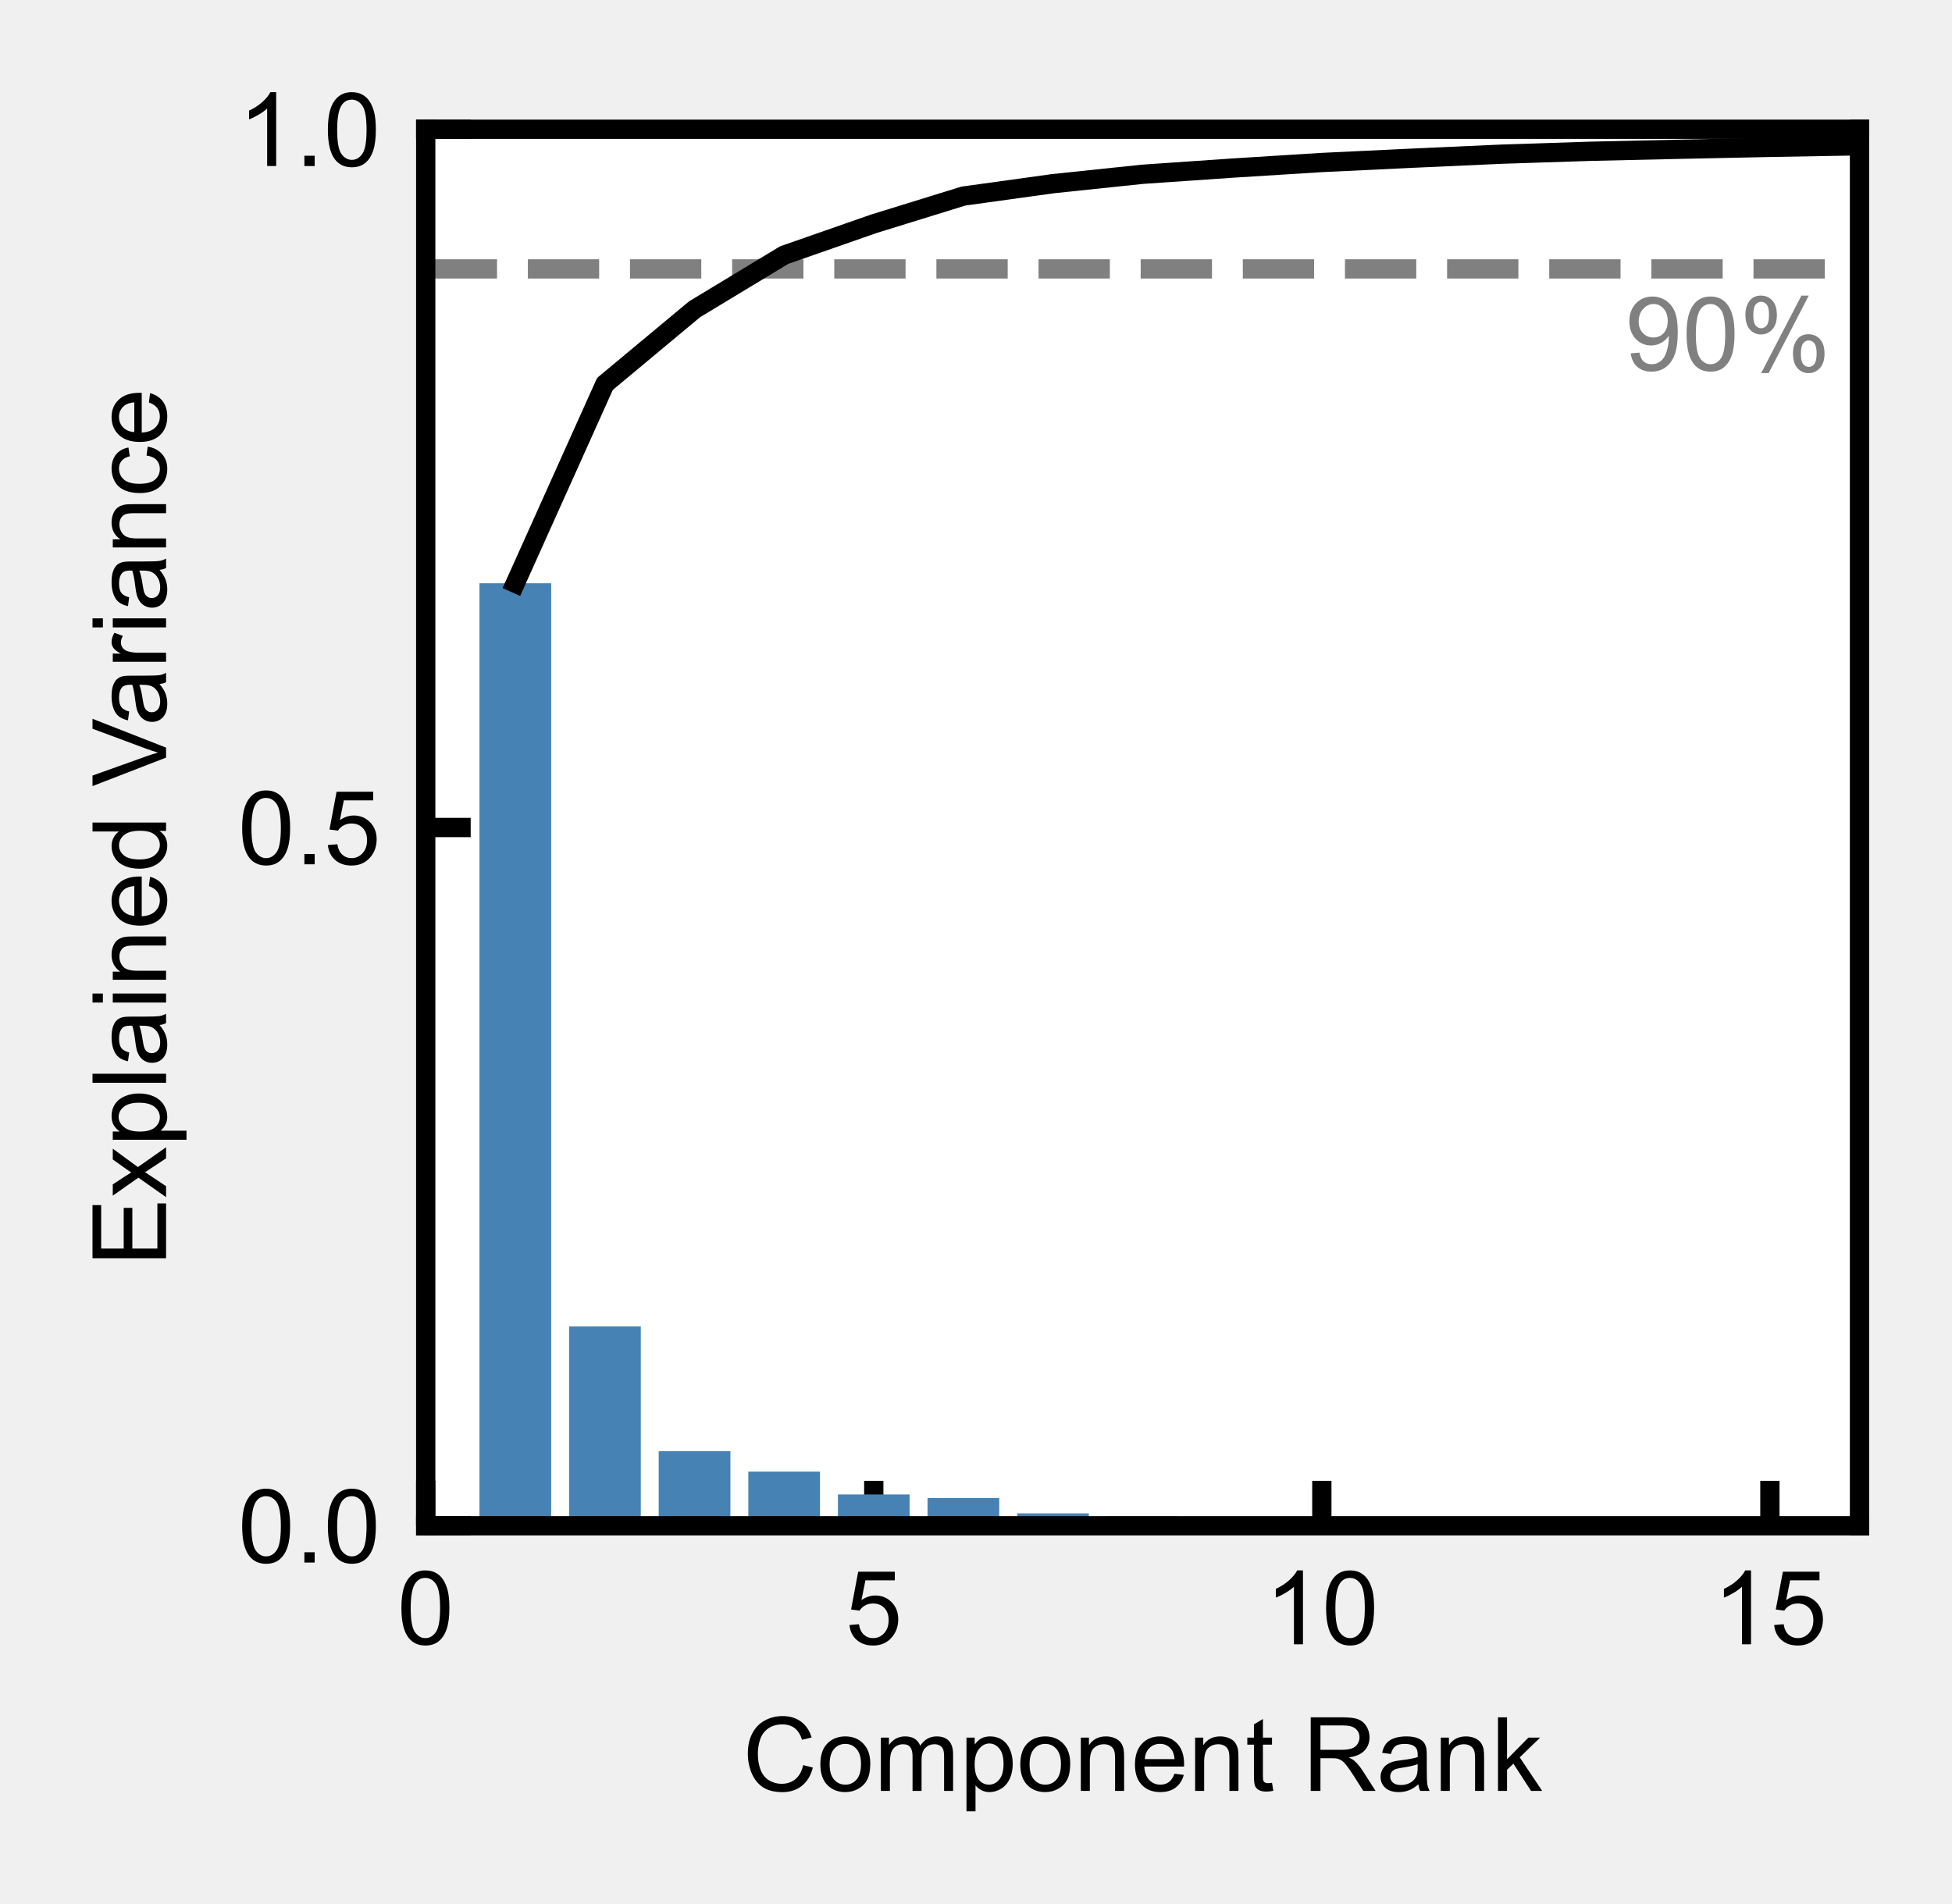
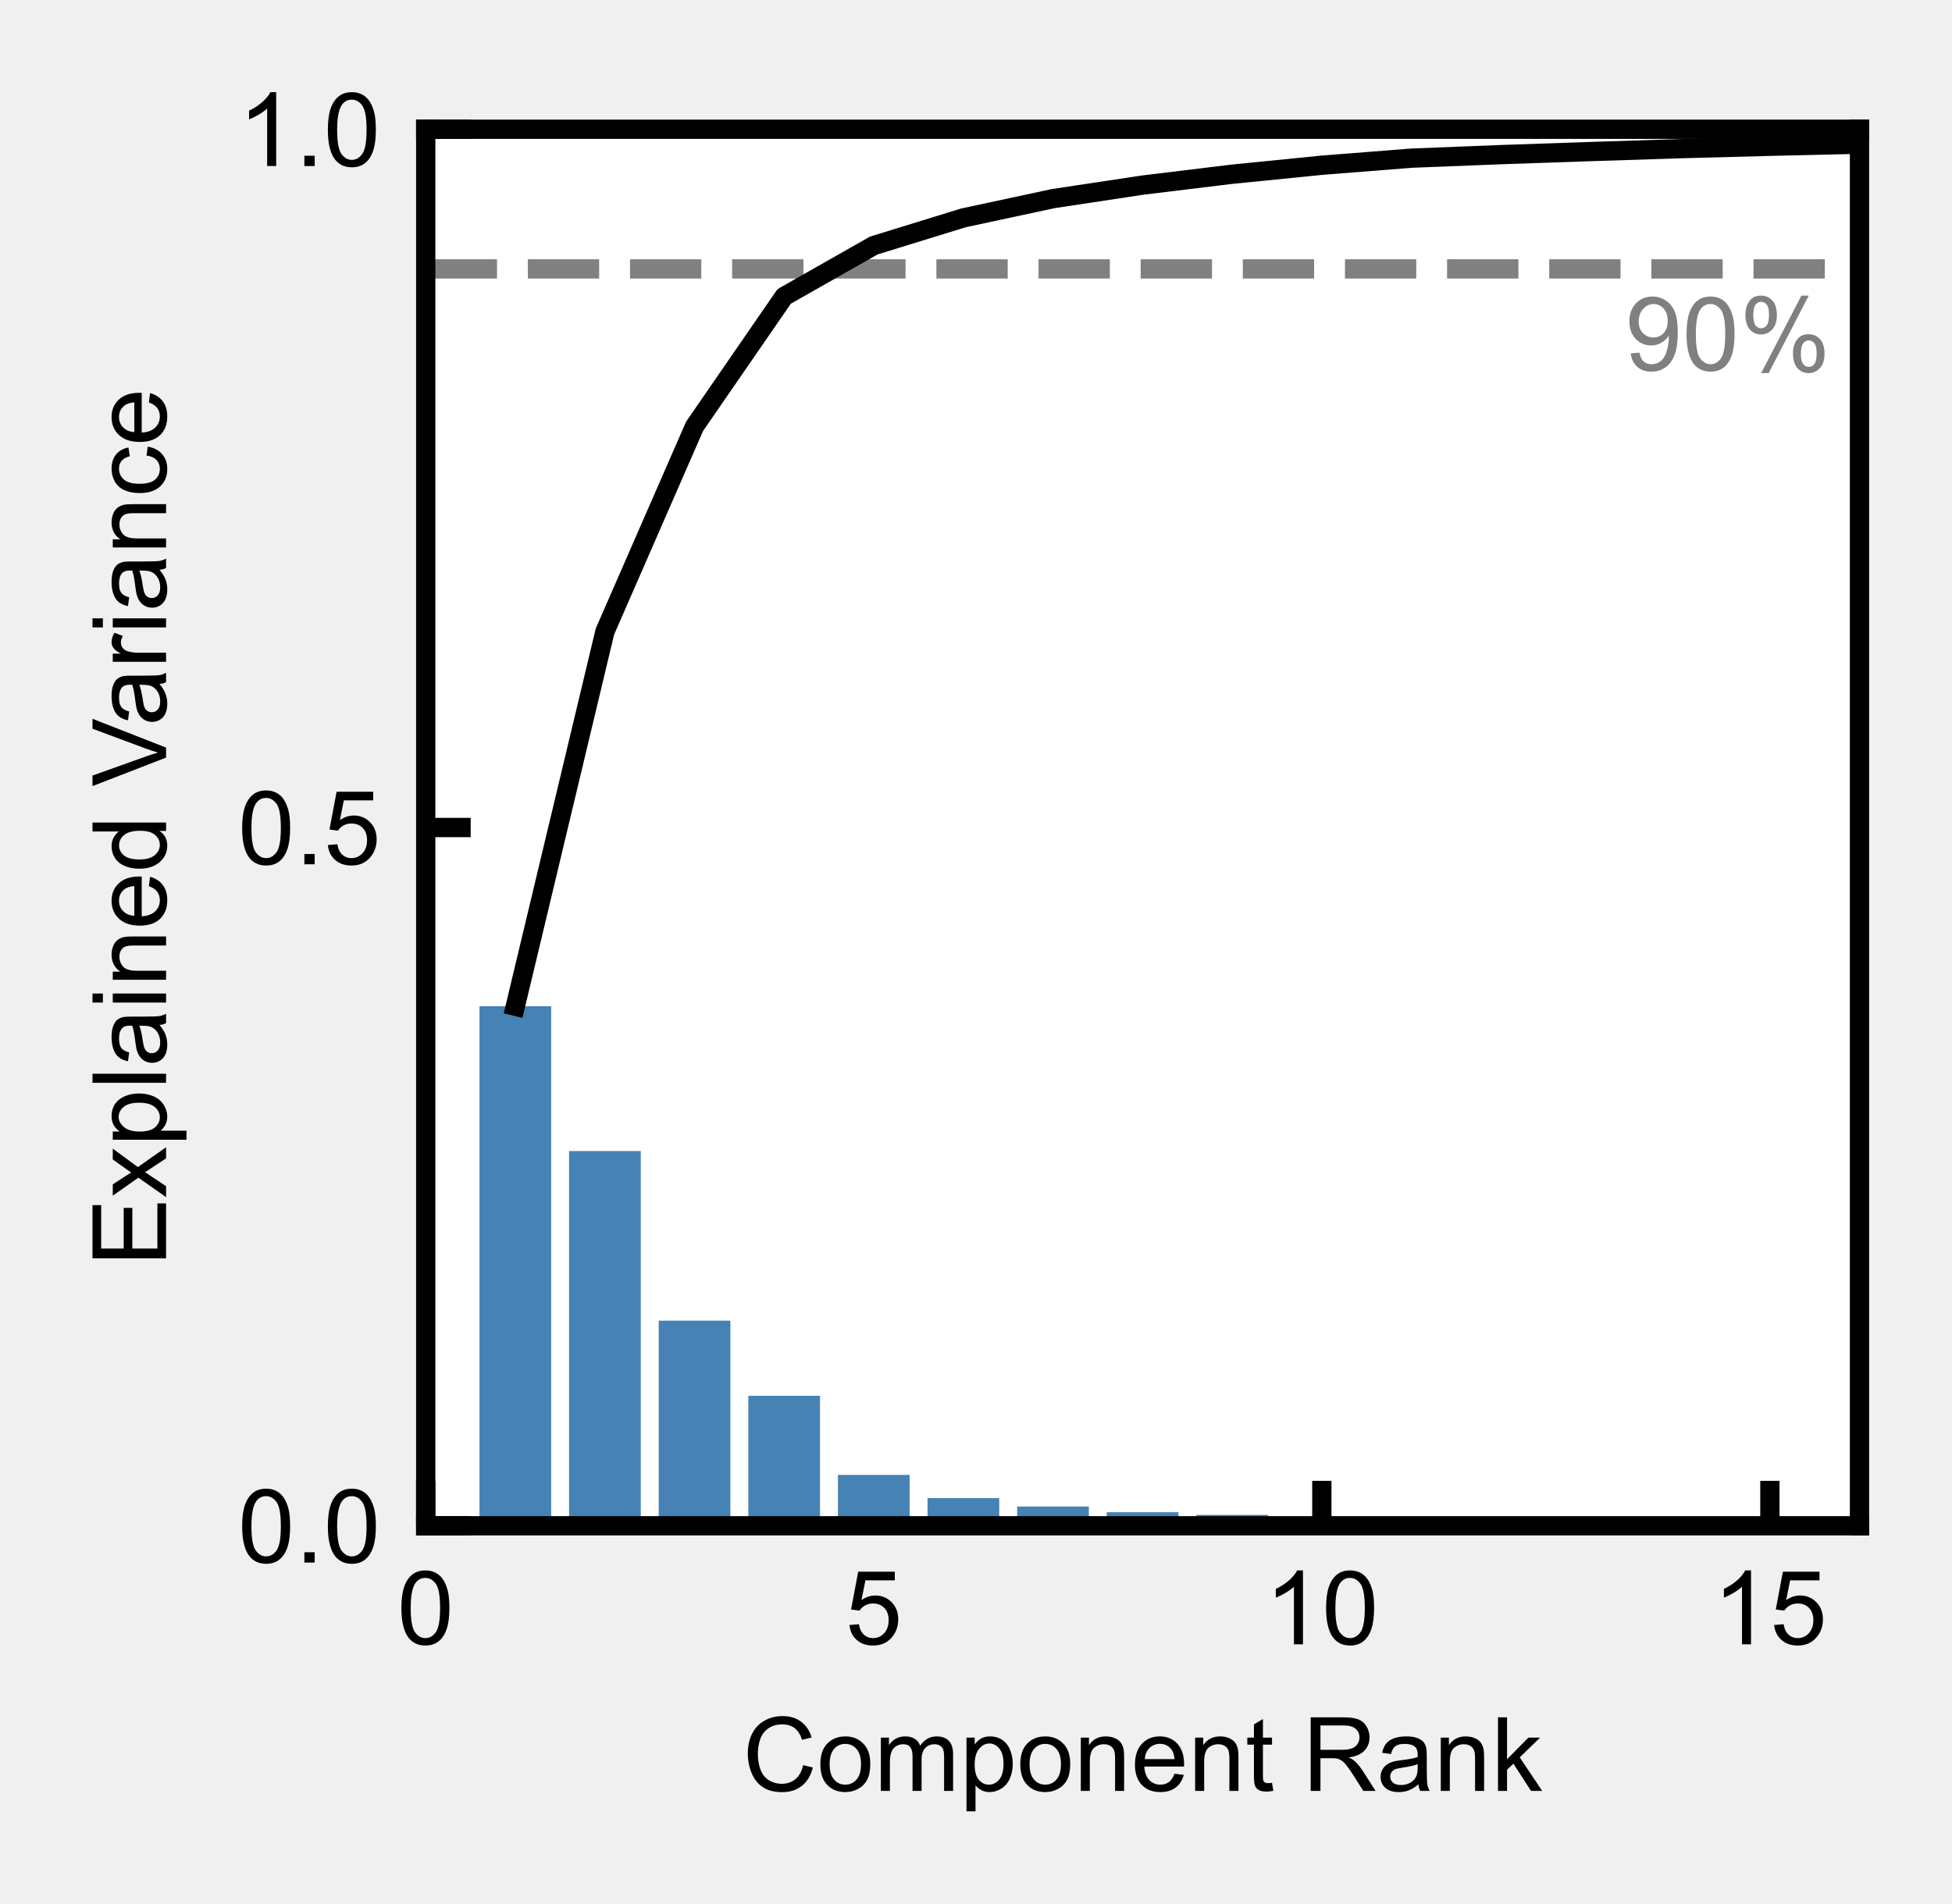
<svg xmlns="http://www.w3.org/2000/svg" xmlns:xlink="http://www.w3.org/1999/xlink" height="148.213pt" version="1.1" viewBox="0 0 151.936 148.213" width="151.936pt">
  <defs>
    <style type="text/css">*{stroke-linecap:butt;stroke-linejoin:round;}</style>
  </defs>
  <g id="figure_1">
    <g id="patch_1">
      <path d="M 0 148.213  L 151.936 148.213  L 151.936 0  L 0 0  z " style="fill:none;" />
    </g>
    <g id="axes_1">
      <g id="patch_2">
        <path d="M 33.136 118.783  L 144.736 118.783  L 144.736 10.063  L 33.136 10.063  z " style="fill:#ffffff;" />
      </g>
      <g id="line2d_1">
-         <path clip-path="url(#pf2e856f016)" d="M 33.136 20.935  L 144.736 20.935  " style="fill:none;stroke:#808080;stroke-dasharray:5.55,2.4;stroke-dashoffset:0;stroke-width:1.5;" />
+         <path clip-path="url(#p8eadf69ec5)" d="M 33.136 20.935  L 144.736 20.935  " style="fill:none;stroke:#808080;stroke-dasharray:5.55,2.4;stroke-dashoffset:0;stroke-width:1.5;" />
      </g>
      <g id="matplotlib.axis_1">
        <g id="xtick_1">
          <g id="line2d_2">
            <defs>
-               <path d="M 0 0  L 0 -3.5  " id="m2e99eced21" style="stroke:#000000;stroke-width:1.5;" />
-             </defs>
-             <g>
-               <use style="stroke:#000000;stroke-width:1.5;" x="33.136" xlink:href="#m2e99eced21" y="118.783" />
+               <path d="M 0 0  L 0 -3.5  " id="m7944b01330" style="stroke:#000000;stroke-width:1.5;" />
+             </defs>
+             <g>
+               <use style="stroke:#000000;stroke-width:1.5;" x="33.136" xlink:href="#m7944b01330" y="118.783" />
            </g>
          </g>
          <g id="text_1">
            <g transform="translate(30.91187 128.0094)scale(0.08 -0.08)">
              <defs>
                <path d="M 4.156 35.297  Q 4.156 48 6.766 55.734  Q 9.375 63.484 14.516 67.672  Q 19.672 71.875 27.484 71.875  Q 33.25 71.875 37.594 69.547  Q 41.938 67.234 44.766 62.859  Q 47.609 58.5 49.219 52.219  Q 50.828 45.953 50.828 35.297  Q 50.828 22.703 48.234 14.969  Q 45.656 7.234 40.5 3  Q 35.359 -1.219 27.484 -1.219  Q 17.141 -1.219 11.234 6.203  Q 4.156 15.141 4.156 35.297  z M 13.188 35.297  Q 13.188 17.672 17.312 11.828  Q 21.438 6 27.484 6  Q 33.547 6 37.672 11.859  Q 41.797 17.719 41.797 35.297  Q 41.797 52.984 37.672 58.781  Q 33.547 64.594 27.391 64.594  Q 21.344 64.594 17.719 59.469  Q 13.188 52.938 13.188 35.297  z " id="ArialMT-48" />
              </defs>
              <use xlink:href="#ArialMT-48" />
            </g>
          </g>
        </g>
        <g id="xtick_2">
          <g id="line2d_3">
            <g>
-               <use style="stroke:#000000;stroke-width:1.5;" x="68.011" xlink:href="#m2e99eced21" y="118.783" />
+               <use style="stroke:#000000;stroke-width:1.5;" x="68.011" xlink:href="#m7944b01330" y="118.783" />
            </g>
          </g>
          <g id="text_2">
            <g transform="translate(65.78687 128.0094)scale(0.08 -0.08)">
              <defs>
                <path d="M 4.156 18.75  L 13.375 19.531  Q 14.406 12.797 18.141 9.391  Q 21.875 6 27.156 6  Q 33.5 6 37.891 10.781  Q 42.281 15.578 42.281 23.484  Q 42.281 31 38.062 35.344  Q 33.844 39.703 27 39.703  Q 22.75 39.703 19.328 37.766  Q 15.922 35.844 13.969 32.766  L 5.719 33.844  L 12.641 70.609  L 48.25 70.609  L 48.25 62.203  L 19.672 62.203  L 15.828 42.969  Q 22.266 47.469 29.344 47.469  Q 38.719 47.469 45.156 40.969  Q 51.609 34.469 51.609 24.266  Q 51.609 14.547 45.953 7.469  Q 39.062 -1.219 27.156 -1.219  Q 17.391 -1.219 11.203 4.25  Q 5.031 9.719 4.156 18.75  z " id="ArialMT-53" />
              </defs>
              <use xlink:href="#ArialMT-53" />
            </g>
          </g>
        </g>
        <g id="xtick_3">
          <g id="line2d_4">
            <g>
-               <use style="stroke:#000000;stroke-width:1.5;" x="102.886" xlink:href="#m2e99eced21" y="118.783" />
+               <use style="stroke:#000000;stroke-width:1.5;" x="102.886" xlink:href="#m7944b01330" y="118.783" />
            </g>
          </g>
          <g id="text_3">
            <g transform="translate(98.4375 128.0094)scale(0.08 -0.08)">
              <defs>
                <path d="M 37.25 0  L 28.469 0  L 28.469 56  Q 25.297 52.984 20.141 49.953  Q 14.984 46.922 10.891 45.406  L 10.891 53.906  Q 18.266 57.375 23.781 62.297  Q 29.297 67.234 31.594 71.875  L 37.25 71.875  z " id="ArialMT-49" />
              </defs>
              <use xlink:href="#ArialMT-49" />
              <use x="55.615" xlink:href="#ArialMT-48" />
            </g>
          </g>
        </g>
        <g id="xtick_4">
          <g id="line2d_5">
            <g>
-               <use style="stroke:#000000;stroke-width:1.5;" x="137.761" xlink:href="#m2e99eced21" y="118.783" />
+               <use style="stroke:#000000;stroke-width:1.5;" x="137.761" xlink:href="#m7944b01330" y="118.783" />
            </g>
          </g>
          <g id="text_4">
            <g transform="translate(133.3125 128.0094)scale(0.08 -0.08)">
              <use xlink:href="#ArialMT-49" />
              <use x="55.615" xlink:href="#ArialMT-53" />
            </g>
          </g>
        </g>
        <g id="text_5">
          <g transform="translate(57.80938 139.4231)scale(0.08 -0.08)">
            <defs>
              <path d="M 58.797 25.094  L 68.266 22.703  Q 65.281 11.031 57.547 4.906  Q 49.812 -1.219 38.625 -1.219  Q 27.047 -1.219 19.797 3.484  Q 12.547 8.203 8.766 17.141  Q 4.984 26.078 4.984 36.328  Q 4.984 47.516 9.25 55.828  Q 13.531 64.156 21.406 68.469  Q 29.297 72.797 38.766 72.797  Q 49.516 72.797 56.828 67.328  Q 64.156 61.859 67.047 51.953  L 57.719 49.75  Q 55.219 57.562 50.484 61.125  Q 45.75 64.703 38.578 64.703  Q 30.328 64.703 24.781 60.734  Q 19.234 56.781 16.984 50.109  Q 14.75 43.453 14.75 36.375  Q 14.75 27.25 17.406 20.438  Q 20.062 13.625 25.672 10.25  Q 31.297 6.891 37.844 6.891  Q 45.797 6.891 51.312 11.469  Q 56.844 16.062 58.797 25.094  z " id="ArialMT-67" />
              <path d="M 3.328 25.922  Q 3.328 40.328 11.328 47.266  Q 18.016 53.031 27.641 53.031  Q 38.328 53.031 45.109 46.016  Q 51.906 39.016 51.906 26.656  Q 51.906 16.656 48.906 10.906  Q 45.906 5.172 40.156 2  Q 34.422 -1.172 27.641 -1.172  Q 16.75 -1.172 10.031 5.812  Q 3.328 12.797 3.328 25.922  z M 12.359 25.922  Q 12.359 15.969 16.703 11.016  Q 21.047 6.062 27.641 6.062  Q 34.188 6.062 38.531 11.031  Q 42.875 16.016 42.875 26.219  Q 42.875 35.844 38.5 40.797  Q 34.125 45.75 27.641 45.75  Q 21.047 45.75 16.703 40.812  Q 12.359 35.891 12.359 25.922  z " id="ArialMT-111" />
              <path d="M 6.594 0  L 6.594 51.859  L 14.453 51.859  L 14.453 44.578  Q 16.891 48.391 20.938 50.703  Q 25 53.031 30.172 53.031  Q 35.938 53.031 39.625 50.641  Q 43.312 48.25 44.828 43.953  Q 50.984 53.031 60.844 53.031  Q 68.562 53.031 72.703 48.75  Q 76.859 44.484 76.859 35.594  L 76.859 0  L 68.109 0  L 68.109 32.672  Q 68.109 37.938 67.25 40.25  Q 66.406 42.578 64.156 43.984  Q 61.922 45.406 58.891 45.406  Q 53.422 45.406 49.797 41.766  Q 46.188 38.141 46.188 30.125  L 46.188 0  L 37.406 0  L 37.406 33.688  Q 37.406 39.547 35.25 42.469  Q 33.109 45.406 28.219 45.406  Q 24.516 45.406 21.359 43.453  Q 18.219 41.5 16.797 37.734  Q 15.375 33.984 15.375 26.906  L 15.375 0  z " id="ArialMT-109" />
              <path d="M 6.594 -19.875  L 6.594 51.859  L 14.594 51.859  L 14.594 45.125  Q 17.438 49.078 21 51.047  Q 24.562 53.031 29.641 53.031  Q 36.281 53.031 41.359 49.609  Q 46.438 46.188 49.016 39.953  Q 51.609 33.734 51.609 26.312  Q 51.609 18.359 48.75 11.984  Q 45.906 5.609 40.453 2.219  Q 35.016 -1.172 29 -1.172  Q 24.609 -1.172 21.109 0.688  Q 17.625 2.547 15.375 5.375  L 15.375 -19.875  z M 14.547 25.641  Q 14.547 15.625 18.594 10.844  Q 22.656 6.062 28.422 6.062  Q 34.281 6.062 38.453 11.016  Q 42.625 15.969 42.625 26.375  Q 42.625 36.281 38.547 41.203  Q 34.469 46.141 28.812 46.141  Q 23.188 46.141 18.859 40.891  Q 14.547 35.641 14.547 25.641  z " id="ArialMT-112" />
              <path d="M 6.594 0  L 6.594 51.859  L 14.5 51.859  L 14.5 44.484  Q 20.219 53.031 31 53.031  Q 35.688 53.031 39.625 51.344  Q 43.562 49.656 45.516 46.922  Q 47.469 44.188 48.25 40.438  Q 48.734 37.984 48.734 31.891  L 48.734 0  L 39.938 0  L 39.938 31.547  Q 39.938 36.922 38.906 39.578  Q 37.891 42.234 35.281 43.812  Q 32.672 45.406 29.156 45.406  Q 23.531 45.406 19.453 41.844  Q 15.375 38.281 15.375 28.328  L 15.375 0  z " id="ArialMT-110" />
              <path d="M 42.094 16.703  L 51.172 15.578  Q 49.031 7.625 43.219 3.219  Q 37.406 -1.172 28.375 -1.172  Q 17 -1.172 10.328 5.828  Q 3.656 12.844 3.656 25.484  Q 3.656 38.578 10.391 45.797  Q 17.141 53.031 27.875 53.031  Q 38.281 53.031 44.875 45.953  Q 51.469 38.875 51.469 26.031  Q 51.469 25.25 51.422 23.688  L 12.75 23.688  Q 13.234 15.141 17.578 10.594  Q 21.922 6.062 28.422 6.062  Q 33.25 6.062 36.672 8.594  Q 40.094 11.141 42.094 16.703  z M 13.234 30.906  L 42.188 30.906  Q 41.609 37.453 38.875 40.719  Q 34.672 45.797 27.984 45.797  Q 21.922 45.797 17.797 41.75  Q 13.672 37.703 13.234 30.906  z " id="ArialMT-101" />
              <path d="M 25.781 7.859  L 27.047 0.094  Q 23.344 -0.688 20.406 -0.688  Q 15.625 -0.688 12.984 0.828  Q 10.359 2.344 9.281 4.812  Q 8.203 7.281 8.203 15.188  L 8.203 45.016  L 1.766 45.016  L 1.766 51.859  L 8.203 51.859  L 8.203 64.703  L 16.938 69.969  L 16.938 51.859  L 25.781 51.859  L 25.781 45.016  L 16.938 45.016  L 16.938 14.703  Q 16.938 10.938 17.406 9.859  Q 17.875 8.797 18.922 8.156  Q 19.969 7.516 21.922 7.516  Q 23.391 7.516 25.781 7.859  z " id="ArialMT-116" />
              <path id="ArialMT-32" />
              <path d="M 7.859 0  L 7.859 71.578  L 39.594 71.578  Q 49.172 71.578 54.141 69.641  Q 59.125 67.719 62.109 62.828  Q 65.094 57.953 65.094 52.047  Q 65.094 44.438 60.156 39.203  Q 55.219 33.984 44.922 32.562  Q 48.688 30.766 50.641 29  Q 54.781 25.203 58.5 19.484  L 70.953 0  L 59.031 0  L 49.562 14.891  Q 45.406 21.344 42.719 24.75  Q 40.047 28.172 37.922 29.531  Q 35.797 30.906 33.594 31.453  Q 31.984 31.781 28.328 31.781  L 17.328 31.781  L 17.328 0  z M 17.328 39.984  L 37.703 39.984  Q 44.188 39.984 47.844 41.328  Q 51.516 42.672 53.422 45.625  Q 55.328 48.578 55.328 52.047  Q 55.328 57.125 51.641 60.391  Q 47.953 63.672 39.984 63.672  L 17.328 63.672  z " id="ArialMT-82" />
              <path d="M 40.438 6.391  Q 35.547 2.25 31.031 0.531  Q 26.516 -1.172 21.344 -1.172  Q 12.797 -1.172 8.203 3  Q 3.609 7.172 3.609 13.672  Q 3.609 17.484 5.344 20.625  Q 7.078 23.781 9.891 25.688  Q 12.703 27.594 16.219 28.562  Q 18.797 29.25 24.031 29.891  Q 34.672 31.156 39.703 32.906  Q 39.75 34.719 39.75 35.203  Q 39.75 40.578 37.25 42.781  Q 33.891 45.75 27.25 45.75  Q 21.047 45.75 18.094 43.578  Q 15.141 41.406 13.719 35.891  L 5.125 37.062  Q 6.297 42.578 8.984 45.969  Q 11.672 49.359 16.75 51.188  Q 21.828 53.031 28.516 53.031  Q 35.156 53.031 39.297 51.469  Q 43.453 49.906 45.406 47.531  Q 47.359 45.172 48.141 41.547  Q 48.578 39.312 48.578 33.453  L 48.578 21.734  Q 48.578 9.469 49.141 6.219  Q 49.703 2.984 51.375 0  L 42.188 0  Q 40.828 2.734 40.438 6.391  z M 39.703 26.031  Q 34.906 24.078 25.344 22.703  Q 19.922 21.922 17.672 20.938  Q 15.438 19.969 14.203 18.094  Q 12.984 16.219 12.984 13.922  Q 12.984 10.406 15.641 8.062  Q 18.312 5.719 23.438 5.719  Q 28.516 5.719 32.469 7.938  Q 36.422 10.156 38.281 14.016  Q 39.703 17 39.703 22.797  z " id="ArialMT-97" />
              <path d="M 6.641 0  L 6.641 71.578  L 15.438 71.578  L 15.438 30.766  L 36.234 51.859  L 47.609 51.859  L 27.781 32.625  L 49.609 0  L 38.766 0  L 21.625 26.516  L 15.438 20.562  L 15.438 0  z " id="ArialMT-107" />
            </defs>
            <use xlink:href="#ArialMT-67" />
            <use x="72.217" xlink:href="#ArialMT-111" />
            <use x="127.832" xlink:href="#ArialMT-109" />
            <use x="211.133" xlink:href="#ArialMT-112" />
            <use x="266.748" xlink:href="#ArialMT-111" />
            <use x="322.363" xlink:href="#ArialMT-110" />
            <use x="377.979" xlink:href="#ArialMT-101" />
            <use x="433.594" xlink:href="#ArialMT-110" />
            <use x="489.209" xlink:href="#ArialMT-116" />
            <use x="516.992" xlink:href="#ArialMT-32" />
            <use x="544.775" xlink:href="#ArialMT-82" />
            <use x="616.992" xlink:href="#ArialMT-97" />
            <use x="672.607" xlink:href="#ArialMT-110" />
            <use x="728.223" xlink:href="#ArialMT-107" />
          </g>
        </g>
      </g>
      <g id="matplotlib.axis_2">
        <g id="ytick_1">
          <g id="line2d_6">
            <defs>
-               <path d="M 0 0  L 3.5 0  " id="m321770d5bc" style="stroke:#000000;stroke-width:1.5;" />
-             </defs>
-             <g>
-               <use style="stroke:#000000;stroke-width:1.5;" x="33.136" xlink:href="#m321770d5bc" y="118.783" />
+               <path d="M 0 0  L 3.5 0  " id="me9e1c1e68c" style="stroke:#000000;stroke-width:1.5;" />
+             </defs>
+             <g>
+               <use style="stroke:#000000;stroke-width:1.5;" x="33.136" xlink:href="#me9e1c1e68c" y="118.783" />
            </g>
          </g>
          <g id="text_6">
            <g transform="translate(18.51625 121.6462)scale(0.08 -0.08)">
              <defs>
                <path d="M 9.078 0  L 9.078 10.016  L 19.094 10.016  L 19.094 0  z " id="ArialMT-46" />
              </defs>
              <use xlink:href="#ArialMT-48" />
              <use x="55.615" xlink:href="#ArialMT-46" />
              <use x="83.398" xlink:href="#ArialMT-48" />
            </g>
          </g>
        </g>
        <g id="ytick_2">
          <g id="line2d_7">
            <g>
-               <use style="stroke:#000000;stroke-width:1.5;" x="33.136" xlink:href="#m321770d5bc" y="64.423" />
+               <use style="stroke:#000000;stroke-width:1.5;" x="33.136" xlink:href="#me9e1c1e68c" y="64.423" />
            </g>
          </g>
          <g id="text_7">
            <g transform="translate(18.51625 67.28625)scale(0.08 -0.08)">
              <use xlink:href="#ArialMT-48" />
              <use x="55.615" xlink:href="#ArialMT-46" />
              <use x="83.398" xlink:href="#ArialMT-53" />
            </g>
          </g>
        </g>
        <g id="ytick_3">
          <g id="line2d_8">
            <g>
-               <use style="stroke:#000000;stroke-width:1.5;" x="33.136" xlink:href="#m321770d5bc" y="10.063" />
+               <use style="stroke:#000000;stroke-width:1.5;" x="33.136" xlink:href="#me9e1c1e68c" y="10.063" />
            </g>
          </g>
          <g id="text_8">
            <g transform="translate(18.51625 12.92625)scale(0.08 -0.08)">
              <use xlink:href="#ArialMT-49" />
              <use x="55.615" xlink:href="#ArialMT-46" />
              <use x="83.398" xlink:href="#ArialMT-48" />
            </g>
          </g>
        </g>
        <g id="text_9">
          <g transform="translate(12.92625 98.59313)rotate(-90)scale(0.08 -0.08)">
            <defs>
              <path d="M 7.906 0  L 7.906 71.578  L 59.672 71.578  L 59.672 63.141  L 17.391 63.141  L 17.391 41.219  L 56.984 41.219  L 56.984 32.812  L 17.391 32.812  L 17.391 8.453  L 61.328 8.453  L 61.328 0  z " id="ArialMT-69" />
              <path d="M 0.734 0  L 19.672 26.953  L 2.156 51.859  L 13.141 51.859  L 21.094 39.703  Q 23.344 36.234 24.703 33.891  Q 26.859 37.109 28.656 39.594  L 37.406 51.859  L 47.906 51.859  L 29.984 27.438  L 49.266 0  L 38.484 0  L 27.828 16.109  L 25 20.453  L 11.375 0  z " id="ArialMT-120" />
              <path d="M 6.391 0  L 6.391 71.578  L 15.188 71.578  L 15.188 0  z " id="ArialMT-108" />
              <path d="M 6.641 61.469  L 6.641 71.578  L 15.438 71.578  L 15.438 61.469  z M 6.641 0  L 6.641 51.859  L 15.438 51.859  L 15.438 0  z " id="ArialMT-105" />
              <path d="M 40.234 0  L 40.234 6.547  Q 35.297 -1.172 25.734 -1.172  Q 19.531 -1.172 14.328 2.25  Q 9.125 5.672 6.266 11.797  Q 3.422 17.922 3.422 25.875  Q 3.422 33.641 6 39.969  Q 8.594 46.297 13.766 49.656  Q 18.953 53.031 25.344 53.031  Q 30.031 53.031 33.688 51.047  Q 37.359 49.078 39.656 45.906  L 39.656 71.578  L 48.391 71.578  L 48.391 0  z M 12.453 25.875  Q 12.453 15.922 16.641 10.984  Q 20.844 6.062 26.562 6.062  Q 32.328 6.062 36.344 10.766  Q 40.375 15.484 40.375 25.141  Q 40.375 35.797 36.266 40.766  Q 32.172 45.75 26.172 45.75  Q 20.312 45.75 16.375 40.969  Q 12.453 36.188 12.453 25.875  z " id="ArialMT-100" />
              <path d="M 28.172 0  L 0.438 71.578  L 10.688 71.578  L 29.297 19.578  Q 31.547 13.328 33.062 7.859  Q 34.719 13.719 36.922 19.578  L 56.25 71.578  L 65.922 71.578  L 37.891 0  z " id="ArialMT-86" />
              <path d="M 6.5 0  L 6.5 51.859  L 14.406 51.859  L 14.406 44  Q 17.438 49.516 20 51.266  Q 22.562 53.031 25.641 53.031  Q 30.078 53.031 34.672 50.203  L 31.641 42.047  Q 28.422 43.953 25.203 43.953  Q 22.312 43.953 20.016 42.219  Q 17.719 40.484 16.75 37.406  Q 15.281 32.719 15.281 27.156  L 15.281 0  z " id="ArialMT-114" />
              <path d="M 40.438 19  L 49.078 17.875  Q 47.656 8.938 41.812 3.875  Q 35.984 -1.172 27.484 -1.172  Q 16.844 -1.172 10.375 5.781  Q 3.906 12.75 3.906 25.734  Q 3.906 34.125 6.688 40.422  Q 9.469 46.734 15.156 49.875  Q 20.844 53.031 27.547 53.031  Q 35.984 53.031 41.359 48.75  Q 46.734 44.484 48.25 36.625  L 39.703 35.297  Q 38.484 40.531 35.375 43.156  Q 32.281 45.797 27.875 45.797  Q 21.234 45.797 17.078 41.031  Q 12.938 36.281 12.938 25.984  Q 12.938 15.531 16.938 10.797  Q 20.953 6.062 27.391 6.062  Q 32.562 6.062 36.031 9.234  Q 39.5 12.406 40.438 19  z " id="ArialMT-99" />
            </defs>
            <use xlink:href="#ArialMT-69" />
            <use x="66.699" xlink:href="#ArialMT-120" />
            <use x="116.699" xlink:href="#ArialMT-112" />
            <use x="172.314" xlink:href="#ArialMT-108" />
            <use x="194.531" xlink:href="#ArialMT-97" />
            <use x="250.146" xlink:href="#ArialMT-105" />
            <use x="272.363" xlink:href="#ArialMT-110" />
            <use x="327.979" xlink:href="#ArialMT-101" />
            <use x="383.594" xlink:href="#ArialMT-100" />
            <use x="439.209" xlink:href="#ArialMT-32" />
            <use x="466.992" xlink:href="#ArialMT-86" />
            <use x="526.316" xlink:href="#ArialMT-97" />
            <use x="581.932" xlink:href="#ArialMT-114" />
            <use x="615.232" xlink:href="#ArialMT-105" />
            <use x="637.449" xlink:href="#ArialMT-97" />
            <use x="693.064" xlink:href="#ArialMT-110" />
            <use x="748.68" xlink:href="#ArialMT-99" />
            <use x="798.68" xlink:href="#ArialMT-101" />
          </g>
        </g>
      </g>
      <g id="patch_3">
-         <path clip-path="url(#pf2e856f016)" d="M 37.321 118.783  L 42.901 118.783  L 42.901 45.406  L 37.321 45.406  z " style="fill:#4682b4;" />
+         <path clip-path="url(#p8eadf69ec5)" d="M 37.321 118.783  L 42.901 118.783  L 42.901 78.338  L 37.321 78.338  z " style="fill:#4682b4;" />
      </g>
      <g id="patch_4">
-         <path clip-path="url(#pf2e856f016)" d="M 44.296 118.783  L 49.876 118.783  L 49.876 103.267  L 44.296 103.267  z " style="fill:#4682b4;" />
+         <path clip-path="url(#p8eadf69ec5)" d="M 44.296 118.783  L 49.876 118.783  L 49.876 89.609  L 44.296 89.609  z " style="fill:#4682b4;" />
      </g>
      <g id="patch_5">
-         <path clip-path="url(#pf2e856f016)" d="M 51.271 118.783  L 56.851 118.783  L 56.851 112.971  L 51.271 112.971  z " style="fill:#4682b4;" />
+         <path clip-path="url(#p8eadf69ec5)" d="M 51.271 118.783  L 56.851 118.783  L 56.851 102.813  L 51.271 102.813  z " style="fill:#4682b4;" />
      </g>
      <g id="patch_6">
-         <path clip-path="url(#pf2e856f016)" d="M 58.246 118.783  L 63.826 118.783  L 63.826 114.565  L 58.246 114.565  z " style="fill:#4682b4;" />
+         <path clip-path="url(#p8eadf69ec5)" d="M 58.246 118.783  L 63.826 118.783  L 63.826 108.665  L 58.246 108.665  z " style="fill:#4682b4;" />
      </g>
      <g id="patch_7">
-         <path clip-path="url(#pf2e856f016)" d="M 65.221 118.783  L 70.801 118.783  L 70.801 116.347  L 65.221 116.347  z " style="fill:#4682b4;" />
+         <path clip-path="url(#p8eadf69ec5)" d="M 65.221 118.783  L 70.801 118.783  L 70.801 114.822  L 65.221 114.822  z " style="fill:#4682b4;" />
      </g>
      <g id="patch_8">
-         <path clip-path="url(#pf2e856f016)" d="M 72.196 118.783  L 77.776 118.783  L 77.776 116.625  L 72.196 116.625  z " style="fill:#4682b4;" />
+         <path clip-path="url(#p8eadf69ec5)" d="M 72.196 118.783  L 77.776 118.783  L 77.776 116.632  L 72.196 116.632  z " style="fill:#4682b4;" />
      </g>
      <g id="patch_9">
-         <path clip-path="url(#pf2e856f016)" d="M 79.171 118.783  L 84.751 118.783  L 84.751 117.817  L 79.171 117.817  z " style="fill:#4682b4;" />
+         <path clip-path="url(#p8eadf69ec5)" d="M 79.171 118.783  L 84.751 118.783  L 84.751 117.285  L 79.171 117.285  z " style="fill:#4682b4;" />
      </g>
      <g id="patch_10">
-         <path clip-path="url(#pf2e856f016)" d="M 86.146 118.783  L 91.726 118.783  L 91.726 118.053  L 86.146 118.053  z " style="fill:#4682b4;" />
+         <path clip-path="url(#p8eadf69ec5)" d="M 86.146 118.783  L 91.726 118.783  L 91.726 117.729  L 86.146 117.729  z " style="fill:#4682b4;" />
      </g>
      <g id="patch_11">
-         <path clip-path="url(#pf2e856f016)" d="M 93.121 118.783  L 98.701 118.783  L 98.701 118.303  L 93.121 118.303  z " style="fill:#4682b4;" />
+         <path clip-path="url(#p8eadf69ec5)" d="M 93.121 118.783  L 98.701 118.783  L 98.701 117.935  L 93.121 117.935  z " style="fill:#4682b4;" />
      </g>
      <g id="patch_12">
-         <path clip-path="url(#pf2e856f016)" d="M 100.096 118.783  L 105.676 118.783  L 105.676 118.346  L 100.096 118.346  z " style="fill:#4682b4;" />
+         <path clip-path="url(#p8eadf69ec5)" d="M 100.096 118.783  L 105.676 118.783  L 105.676 118.085  L 100.096 118.085  z " style="fill:#4682b4;" />
      </g>
      <g id="patch_13">
-         <path clip-path="url(#pf2e856f016)" d="M 107.071 118.783  L 112.651 118.783  L 112.651 118.451  L 107.071 118.451  z " style="fill:#4682b4;" />
+         <path clip-path="url(#p8eadf69ec5)" d="M 107.071 118.783  L 112.651 118.783  L 112.651 118.232  L 107.071 118.232  z " style="fill:#4682b4;" />
      </g>
      <g id="patch_14">
-         <path clip-path="url(#pf2e856f016)" d="M 114.046 118.783  L 119.626 118.783  L 119.626 118.468  L 114.046 118.468  z " style="fill:#4682b4;" />
+         <path clip-path="url(#p8eadf69ec5)" d="M 114.046 118.783  L 119.626 118.783  L 119.626 118.508  L 114.046 118.508  z " style="fill:#4682b4;" />
      </g>
      <g id="patch_15">
-         <path clip-path="url(#pf2e856f016)" d="M 121.021 118.783  L 126.601 118.783  L 126.601 118.556  L 121.021 118.556  z " style="fill:#4682b4;" />
+         <path clip-path="url(#p8eadf69ec5)" d="M 121.021 118.783  L 126.601 118.783  L 126.601 118.544  L 121.021 118.544  z " style="fill:#4682b4;" />
      </g>
      <g id="patch_16">
-         <path clip-path="url(#pf2e856f016)" d="M 127.996 118.783  L 133.576 118.783  L 133.576 118.625  L 127.996 118.625  z " style="fill:#4682b4;" />
+         <path clip-path="url(#p8eadf69ec5)" d="M 127.996 118.783  L 133.576 118.783  L 133.576 118.558  L 127.996 118.558  z " style="fill:#4682b4;" />
      </g>
      <g id="patch_17">
-         <path clip-path="url(#pf2e856f016)" d="M 134.971 118.783  L 140.551 118.783  L 140.551 118.637  L 134.971 118.637  z " style="fill:#4682b4;" />
+         <path clip-path="url(#p8eadf69ec5)" d="M 134.971 118.783  L 140.551 118.783  L 140.551 118.597  L 134.971 118.597  z " style="fill:#4682b4;" />
      </g>
      <g id="patch_18">
-         <path clip-path="url(#pf2e856f016)" d="M 141.946 118.783  L 147.526 118.783  L 147.526 118.66  L 141.946 118.66  z " style="fill:#4682b4;" />
+         <path clip-path="url(#p8eadf69ec5)" d="M 141.946 118.783  L 147.526 118.783  L 147.526 118.623  L 141.946 118.623  z " style="fill:#4682b4;" />
      </g>
      <g id="line2d_9">
-         <path clip-path="url(#pf2e856f016)" d="M 40.111 45.406  L 47.086 29.89  L 54.061 24.078  L 61.036 19.86  L 68.011 17.423  L 74.986 15.265  L 81.961 14.299  L 88.936 13.568  L 95.911 13.088  L 102.886 12.651  L 109.861 12.319  L 116.836 12.004  L 123.811 11.777  L 130.786 11.619  L 137.761 11.473  L 144.736 11.35  " style="fill:none;stroke:#000000;stroke-linecap:square;stroke-width:1.5;" />
+         <path clip-path="url(#p8eadf69ec5)" d="M 40.111 78.338  L 47.086 49.164  L 54.061 33.194  L 61.036 23.076  L 68.011 19.114  L 74.986 16.963  L 81.961 15.465  L 88.936 14.411  L 95.911 13.562  L 102.886 12.864  L 109.861 12.313  L 116.836 12.038  L 123.811 11.799  L 130.786 11.574  L 137.761 11.388  L 144.736 11.227  " style="fill:none;stroke:#000000;stroke-linecap:square;stroke-width:1.5;" />
      </g>
      <g id="patch_19">
        <path d="M 33.136 118.783  L 33.136 10.063  " style="fill:none;stroke:#000000;stroke-linecap:square;stroke-linejoin:miter;stroke-width:1.5;" />
      </g>
      <g id="patch_20">
        <path d="M 144.736 118.783  L 144.736 10.063  " style="fill:none;stroke:#000000;stroke-linecap:square;stroke-linejoin:miter;stroke-width:1.5;" />
      </g>
      <g id="patch_21">
        <path d="M 33.136 118.783  L 144.736 118.783  " style="fill:none;stroke:#000000;stroke-linecap:square;stroke-linejoin:miter;stroke-width:1.5;" />
      </g>
      <g id="patch_22">
        <path d="M 33.136 10.063  L 144.736 10.063  " style="fill:none;stroke:#000000;stroke-linecap:square;stroke-linejoin:miter;stroke-width:1.5;" />
      </g>
      <g id="text_10">
        <g style="fill:#808080;" transform="translate(126.493 28.83578)scale(0.08 -0.08)">
          <defs>
            <path d="M 5.469 16.547  L 13.922 17.328  Q 14.984 11.375 18.016 8.688  Q 21.047 6 25.781 6  Q 29.828 6 32.875 7.859  Q 35.938 9.719 37.891 12.812  Q 39.844 15.922 41.156 21.188  Q 42.484 26.469 42.484 31.938  Q 42.484 32.516 42.438 33.688  Q 39.797 29.5 35.234 26.875  Q 30.672 24.266 25.344 24.266  Q 16.453 24.266 10.297 30.703  Q 4.156 37.156 4.156 47.703  Q 4.156 58.594 10.578 65.234  Q 17 71.875 26.656 71.875  Q 33.641 71.875 39.422 68.109  Q 45.219 64.359 48.219 57.391  Q 51.219 50.438 51.219 37.25  Q 51.219 23.531 48.234 15.406  Q 45.266 7.281 39.375 3.031  Q 33.5 -1.219 25.594 -1.219  Q 17.188 -1.219 11.859 3.438  Q 6.547 8.109 5.469 16.547  z M 41.453 48.141  Q 41.453 55.719 37.422 60.156  Q 33.406 64.594 27.734 64.594  Q 21.875 64.594 17.531 59.812  Q 13.188 55.031 13.188 47.406  Q 13.188 40.578 17.312 36.297  Q 21.438 32.031 27.484 32.031  Q 33.594 32.031 37.516 36.297  Q 41.453 40.578 41.453 48.141  z " id="ArialMT-57" />
            <path d="M 5.812 54.391  Q 5.812 62.062 9.672 67.422  Q 13.531 72.797 20.844 72.797  Q 27.594 72.797 32 67.984  Q 36.422 63.188 36.422 53.859  Q 36.422 44.781 31.953 39.875  Q 27.484 34.969 20.953 34.969  Q 14.453 34.969 10.125 39.797  Q 5.812 44.625 5.812 54.391  z M 21.094 66.75  Q 17.828 66.75 15.656 63.906  Q 13.484 61.078 13.484 53.516  Q 13.484 46.625 15.672 43.812  Q 17.875 41.016 21.094 41.016  Q 24.422 41.016 26.594 43.844  Q 28.766 46.688 28.766 54.203  Q 28.766 61.141 26.562 63.938  Q 24.359 66.75 21.094 66.75  z M 21.141 -2.641  L 60.297 72.797  L 67.438 72.797  L 28.422 -2.641  z M 52.094 16.797  Q 52.094 24.516 55.953 29.859  Q 59.812 35.203 67.188 35.203  Q 73.922 35.203 78.344 30.391  Q 82.766 25.594 82.766 16.266  Q 82.766 7.172 78.297 2.266  Q 73.828 -2.641 67.234 -2.641  Q 60.75 -2.641 56.422 2.219  Q 52.094 7.078 52.094 16.797  z M 67.438 29.156  Q 64.109 29.156 61.938 26.312  Q 59.766 23.484 59.766 15.922  Q 59.766 9.078 61.953 6.25  Q 64.156 3.422 67.391 3.422  Q 70.75 3.422 72.922 6.25  Q 75.094 9.078 75.094 16.609  Q 75.094 23.531 72.891 26.344  Q 70.703 29.156 67.438 29.156  z " id="ArialMT-37" />
          </defs>
          <use xlink:href="#ArialMT-57" />
          <use x="55.615" xlink:href="#ArialMT-48" />
          <use x="111.23" xlink:href="#ArialMT-37" />
        </g>
      </g>
    </g>
  </g>
  <defs>
-     <clipPath id="pf2e856f016">
+     <clipPath id="p8eadf69ec5">
      <rect height="108.72" width="111.6" x="33.136" y="10.063" />
    </clipPath>
  </defs>
</svg>
